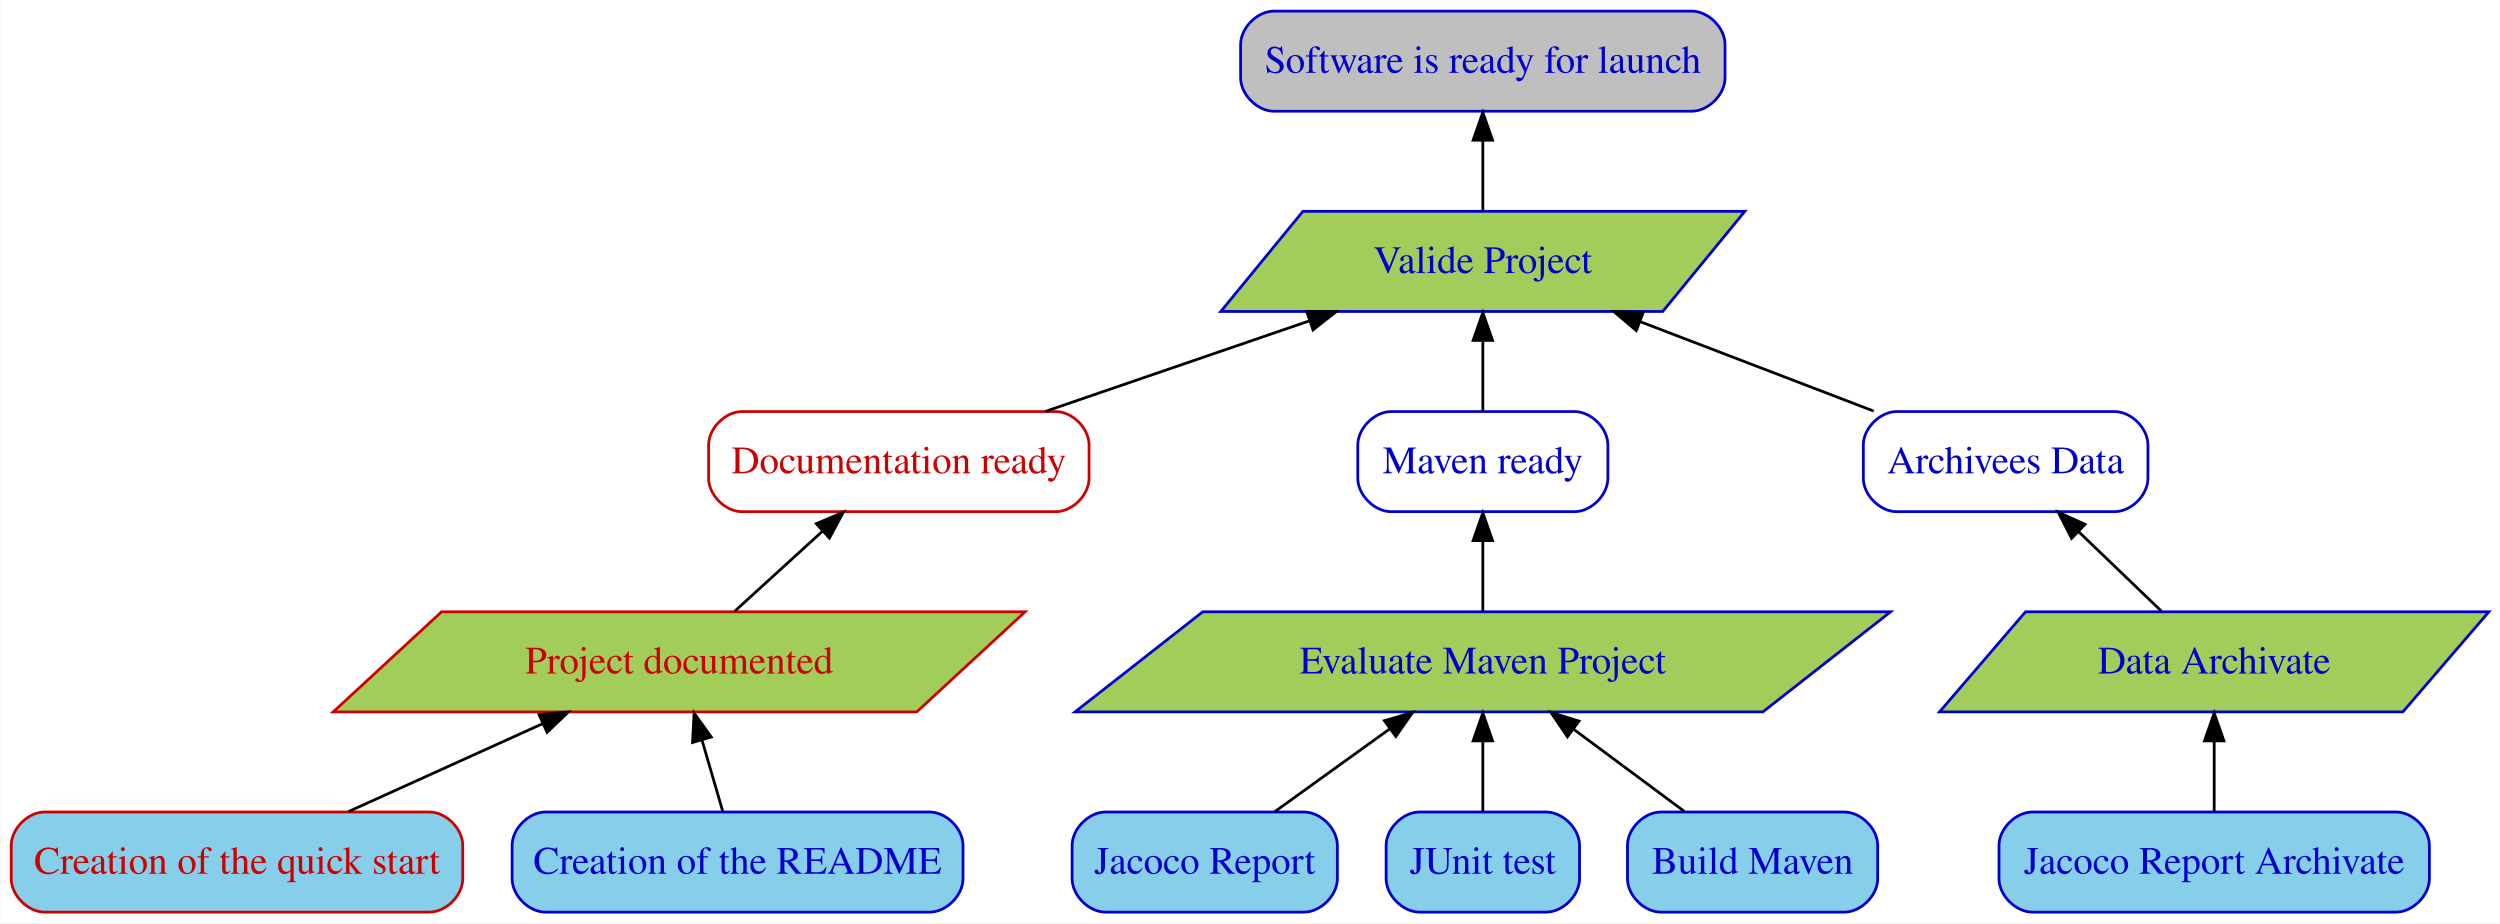
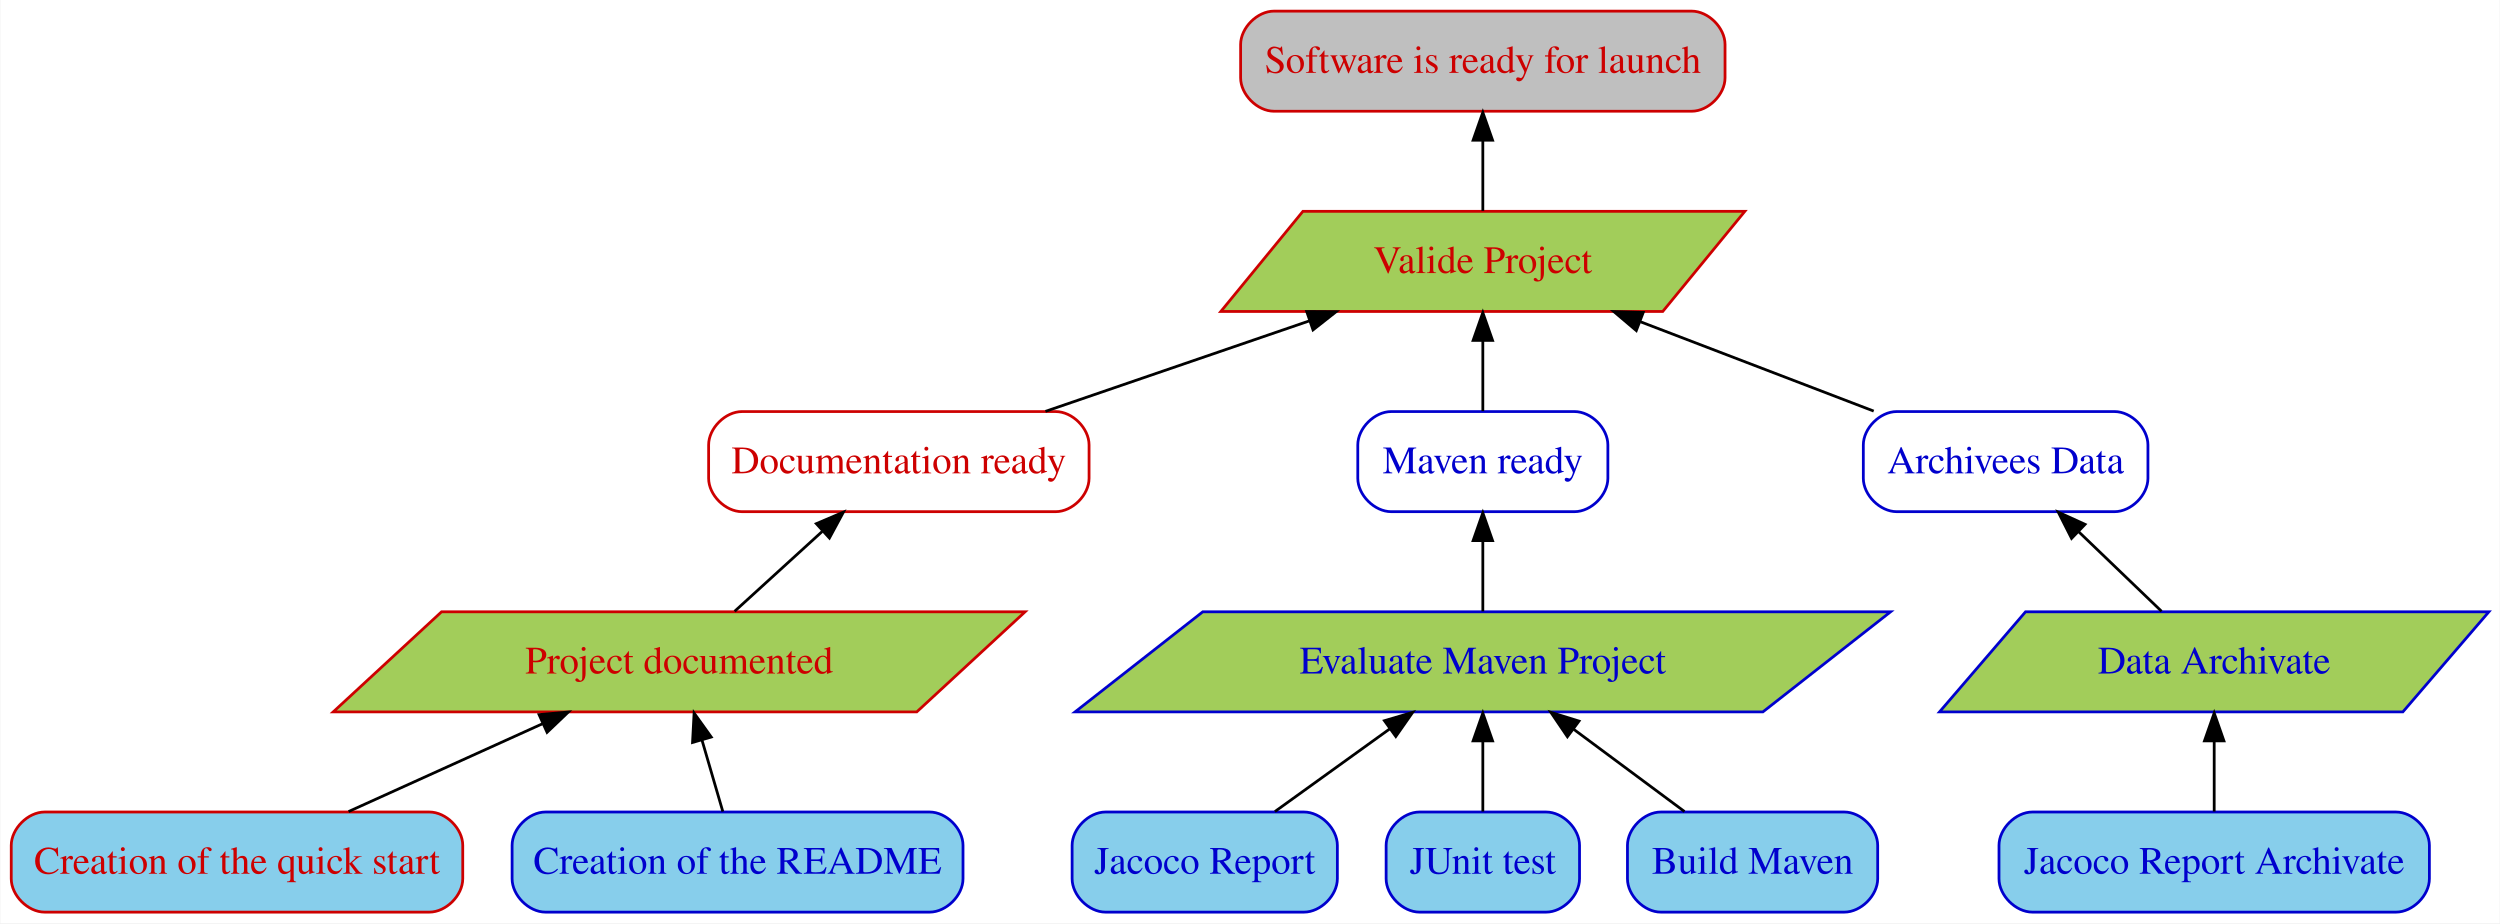
<svg xmlns="http://www.w3.org/2000/svg" width="899px" height="332px" viewBox="0.00 0.00 898.73 332.00">
  <g id="graph0" class="graph" transform="scale(1.0 1.0) rotate(0) translate(4 328)">
    <polygon fill="#ffffff" stroke="transparent" points="-4,4 -4,-328 894.731,-328 894.731,4 -4,4" />
    <g id="node1" class="node">
      <path fill="transparent" stroke="#0000cd" d="M756.263,-180C756.263,-180 677.917,-180 677.917,-180 671.917,-180 665.917,-174 665.917,-168 665.917,-168 665.917,-156 665.917,-156 665.917,-150 671.917,-144 677.917,-144 677.917,-144 756.263,-144 756.263,-144 762.263,-144 768.263,-150 768.263,-156 768.263,-156 768.263,-168 768.263,-168 768.263,-174 762.263,-180 756.263,-180" />
      <text text-anchor="middle" x="717.09" y="-157.8" font-family="Times,serif" font-size="14.00" fill="#0000cd">Archivees Data</text>
    </g>
    <g id="node2" class="node">
-       <polygon fill="#a2cd5a" stroke="#0000cd" points="623.304,-252 464.386,-252 434.876,-216 593.793,-216 623.304,-252" />
-       <text text-anchor="middle" x="529.09" y="-229.8" font-family="Times,serif" font-size="14.00" fill="#0000cd">Valide Project</text>
+       <polygon fill="#a2cd5a" stroke="#cd0000" points="623.304,-252 464.386,-252 434.876,-216 593.793,-216 623.304,-252" />
+       <text text-anchor="middle" x="529.09" y="-229.8" font-family="Times,serif" font-size="14.00" fill="#cd0000">Valide Project</text>
    </g>
    <g id="edge1" class="edge">
      <path fill="none" stroke="#000000" d="M669.649,-180.169C644.17,-189.927 612.585,-202.023 585.814,-212.276" />
      <polygon fill="#000000" stroke="#000000" points="584.276,-209.117 576.189,-215.962 586.779,-215.654 584.276,-209.117" />
    </g>
    <g id="node3" class="node">
-       <path fill="#bfbfbf" stroke="#0000cd" d="M604.187,-324C604.187,-324 453.993,-324 453.993,-324 447.993,-324 441.993,-318 441.993,-312 441.993,-312 441.993,-300 441.993,-300 441.993,-294 447.993,-288 453.993,-288 453.993,-288 604.187,-288 604.187,-288 610.187,-288 616.187,-294 616.187,-300 616.187,-300 616.187,-312 616.187,-312 616.187,-318 610.187,-324 604.187,-324" />
-       <text text-anchor="middle" x="529.09" y="-301.8" font-family="Times,serif" font-size="14.00" fill="#0000cd">Software is ready for launch</text>
+       <path fill="#bfbfbf" stroke="#cd0000" d="M604.187,-324C604.187,-324 453.993,-324 453.993,-324 447.993,-324 441.993,-318 441.993,-312 441.993,-312 441.993,-300 441.993,-300 441.993,-294 447.993,-288 453.993,-288 453.993,-288 604.187,-288 604.187,-288 610.187,-288 616.187,-294 616.187,-300 616.187,-300 616.187,-312 616.187,-312 616.187,-318 610.187,-324 604.187,-324" />
+       <text text-anchor="middle" x="529.09" y="-301.8" font-family="Times,serif" font-size="14.00" fill="#cd0000">Software is ready for launch</text>
    </g>
    <g id="edge2" class="edge">
      <path fill="none" stroke="#000000" d="M529.09,-252.169C529.09,-259.869 529.09,-269.026 529.09,-277.583" />
      <polygon fill="#000000" stroke="#000000" points="525.59,-277.587 529.09,-287.587 532.59,-277.587 525.59,-277.587" />
    </g>
    <g id="node4" class="node">
      <path fill="#87ceeb" stroke="#cd0000" d="M150.269,-36C150.269,-36 11.91,-36 11.91,-36 5.91,-36 -.09,-30 -.09,-24 -.09,-24 -.09,-12 -.09,-12 -.09,-6 5.91,0 11.91,0 11.91,0 150.269,0 150.269,0 156.269,0 162.269,-6 162.269,-12 162.269,-12 162.269,-24 162.269,-24 162.269,-30 156.269,-36 150.269,-36" />
      <text text-anchor="middle" x="81.09" y="-13.8" font-family="Times,serif" font-size="14.00" fill="#cd0000">Creation of the quick start</text>
    </g>
    <g id="node5" class="node">
      <polygon fill="#a2cd5a" stroke="#cd0000" points="364.495,-108 154.651,-108 115.684,-72 325.528,-72 364.495,-108" />
      <text text-anchor="middle" x="240.09" y="-85.8" font-family="Times,serif" font-size="14.00" fill="#cd0000">Project documented</text>
    </g>
    <g id="edge3" class="edge">
      <path fill="none" stroke="#000000" d="M121.212,-36.169C142.383,-45.755 168.538,-57.599 190.92,-67.734" />
      <polygon fill="#000000" stroke="#000000" points="189.703,-71.025 200.256,-71.962 192.59,-64.648 189.703,-71.025" />
    </g>
    <g id="node6" class="node">
      <path fill="transparent" stroke="#cd0000" d="M375.492,-180C375.492,-180 262.687,-180 262.687,-180 256.687,-180 250.687,-174 250.687,-168 250.687,-168 250.687,-156 250.687,-156 250.687,-150 256.687,-144 262.687,-144 262.687,-144 375.492,-144 375.492,-144 381.492,-144 387.492,-150 387.492,-156 387.492,-156 387.492,-168 387.492,-168 387.492,-174 381.492,-180 375.492,-180" />
      <text text-anchor="middle" x="319.09" y="-157.8" font-family="Times,serif" font-size="14.00" fill="#cd0000">Documentation ready</text>
    </g>
    <g id="edge4" class="edge">
      <path fill="none" stroke="#000000" d="M260.025,-108.169C269.568,-116.866 281.15,-127.422 291.52,-136.874" />
      <polygon fill="#000000" stroke="#000000" points="289.413,-139.688 299.161,-143.837 294.128,-134.514 289.413,-139.688" />
    </g>
    <g id="edge5" class="edge">
      <path fill="none" stroke="#000000" d="M371.811,-180.076C400.644,-189.961 436.538,-202.268 466.753,-212.627" />
      <polygon fill="#000000" stroke="#000000" points="465.753,-215.984 476.347,-215.917 468.023,-209.363 465.753,-215.984" />
    </g>
    <g id="node7" class="node">
      <path fill="#87ceeb" stroke="#0000cd" d="M464.781,-36C464.781,-36 393.399,-36 393.399,-36 387.399,-36 381.399,-30 381.399,-24 381.399,-24 381.399,-12 381.399,-12 381.399,-6 387.399,0 393.399,0 393.399,0 464.781,0 464.781,0 470.781,0 476.781,-6 476.781,-12 476.781,-12 476.781,-24 476.781,-24 476.781,-30 470.781,-36 464.781,-36" />
      <text text-anchor="middle" x="429.09" y="-13.8" font-family="Times,serif" font-size="14.00" fill="#0000cd">Jacoco Report</text>
    </g>
    <g id="node8" class="node">
      <polygon fill="#a2cd5a" stroke="#0000cd" points="675.725,-108 428.385,-108 382.455,-72 629.795,-72 675.725,-108" />
      <text text-anchor="middle" x="529.09" y="-85.8" font-family="Times,serif" font-size="14.00" fill="#0000cd">Evaluate Maven Project</text>
    </g>
    <g id="edge6" class="edge">
      <path fill="none" stroke="#000000" d="M454.324,-36.169C466.878,-45.207 482.218,-56.252 495.729,-65.98" />
      <polygon fill="#000000" stroke="#000000" points="493.703,-68.835 503.864,-71.837 497.793,-63.154 493.703,-68.835" />
    </g>
    <g id="node9" class="node">
      <path fill="transparent" stroke="#0000cd" d="M562.055,-180C562.055,-180 496.125,-180 496.125,-180 490.125,-180 484.125,-174 484.125,-168 484.125,-168 484.125,-156 484.125,-156 484.125,-150 490.125,-144 496.125,-144 496.125,-144 562.055,-144 562.055,-144 568.055,-144 574.055,-150 574.055,-156 574.055,-156 574.055,-168 574.055,-168 574.055,-174 568.055,-180 562.055,-180" />
      <text text-anchor="middle" x="529.09" y="-157.8" font-family="Times,serif" font-size="14.00" fill="#0000cd">Maven ready</text>
    </g>
    <g id="edge7" class="edge">
      <path fill="none" stroke="#000000" d="M529.09,-108.169C529.09,-115.869 529.09,-125.026 529.09,-133.583" />
      <polygon fill="#000000" stroke="#000000" points="525.59,-133.587 529.09,-143.587 532.59,-133.587 525.59,-133.587" />
    </g>
    <g id="edge8" class="edge">
      <path fill="none" stroke="#000000" d="M529.09,-180.169C529.09,-187.869 529.09,-197.026 529.09,-205.583" />
      <polygon fill="#000000" stroke="#000000" points="525.59,-205.587 529.09,-215.587 532.59,-205.587 525.59,-205.587" />
    </g>
    <g id="node10" class="node">
      <path fill="#87ceeb" stroke="#0000cd" d="M551.863,-36C551.863,-36 506.317,-36 506.317,-36 500.317,-36 494.317,-30 494.317,-24 494.317,-24 494.317,-12 494.317,-12 494.317,-6 500.317,0 506.317,0 506.317,0 551.863,0 551.863,0 557.863,0 563.863,-6 563.863,-12 563.863,-12 563.863,-24 563.863,-24 563.863,-30 557.863,-36 551.863,-36" />
      <text text-anchor="middle" x="529.09" y="-13.8" font-family="Times,serif" font-size="14.00" fill="#0000cd">JUnit test</text>
    </g>
    <g id="edge9" class="edge">
      <path fill="none" stroke="#000000" d="M529.09,-36.169C529.09,-43.869 529.09,-53.026 529.09,-61.583" />
      <polygon fill="#000000" stroke="#000000" points="525.59,-61.587 529.09,-71.587 532.59,-61.587 525.59,-61.587" />
    </g>
    <g id="node11" class="node">
      <path fill="#87ceeb" stroke="#0000cd" d="M659.083,-36C659.083,-36 593.097,-36 593.097,-36 587.097,-36 581.097,-30 581.097,-24 581.097,-24 581.097,-12 581.097,-12 581.097,-6 587.097,0 593.097,0 593.097,0 659.083,0 659.083,0 665.083,0 671.083,-6 671.083,-12 671.083,-12 671.083,-24 671.083,-24 671.083,-30 665.083,-36 659.083,-36" />
      <text text-anchor="middle" x="626.09" y="-13.8" font-family="Times,serif" font-size="14.00" fill="#0000cd">Build Maven</text>
    </g>
    <g id="edge10" class="edge">
      <path fill="none" stroke="#000000" d="M601.613,-36.169C589.55,-45.122 574.836,-56.044 561.821,-65.704" />
      <polygon fill="#000000" stroke="#000000" points="559.503,-63.066 553.559,-71.837 563.675,-68.687 559.503,-63.066" />
    </g>
    <g id="node12" class="node">
      <path fill="#87ceeb" stroke="#0000cd" d="M857.473,-36C857.473,-36 726.706,-36 726.706,-36 720.706,-36 714.706,-30 714.706,-24 714.706,-24 714.706,-12 714.706,-12 714.706,-6 720.706,0 726.706,0 726.706,0 857.473,0 857.473,0 863.473,0 869.473,-6 869.473,-12 869.473,-12 869.473,-24 869.473,-24 869.473,-30 863.473,-36 857.473,-36" />
      <text text-anchor="middle" x="792.09" y="-13.8" font-family="Times,serif" font-size="14.00" fill="#0000cd">Jacoco Report Archivate</text>
    </g>
    <g id="node13" class="node">
      <polygon fill="#a2cd5a" stroke="#0000cd" points="890.872,-108 724.249,-108 693.308,-72 859.931,-72 890.872,-108" />
      <text text-anchor="middle" x="792.09" y="-85.8" font-family="Times,serif" font-size="14.00" fill="#0000cd">Data Archivate</text>
    </g>
    <g id="edge11" class="edge">
      <path fill="none" stroke="#000000" d="M792.09,-36.169C792.09,-43.869 792.09,-53.026 792.09,-61.583" />
      <polygon fill="#000000" stroke="#000000" points="788.59,-61.587 792.09,-71.587 795.59,-61.587 788.59,-61.587" />
    </g>
    <g id="edge12" class="edge">
      <path fill="none" stroke="#000000" d="M773.164,-108.169C764.104,-116.866 753.109,-127.422 743.263,-136.874" />
      <polygon fill="#000000" stroke="#000000" points="740.799,-134.387 736.009,-143.837 745.647,-139.437 740.799,-134.387" />
    </g>
    <g id="node14" class="node">
      <path fill="#87ceeb" stroke="#0000cd" d="M330.163,-36C330.163,-36 192.016,-36 192.016,-36 186.016,-36 180.016,-30 180.016,-24 180.016,-24 180.016,-12 180.016,-12 180.016,-6 186.016,0 192.016,0 192.016,0 330.163,0 330.163,0 336.163,0 342.163,-6 342.163,-12 342.163,-12 342.163,-24 342.163,-24 342.163,-30 336.163,-36 330.163,-36" />
      <text text-anchor="middle" x="261.09" y="-13.8" font-family="Times,serif" font-size="14.00" fill="#0000cd">Creation of the README</text>
    </g>
    <g id="edge13" class="edge">
      <path fill="none" stroke="#000000" d="M255.791,-36.169C253.52,-43.954 250.815,-53.227 248.296,-61.865" />
      <polygon fill="#000000" stroke="#000000" points="244.9,-61.007 245.46,-71.587 251.62,-62.967 244.9,-61.007" />
    </g>
  </g>
</svg>
